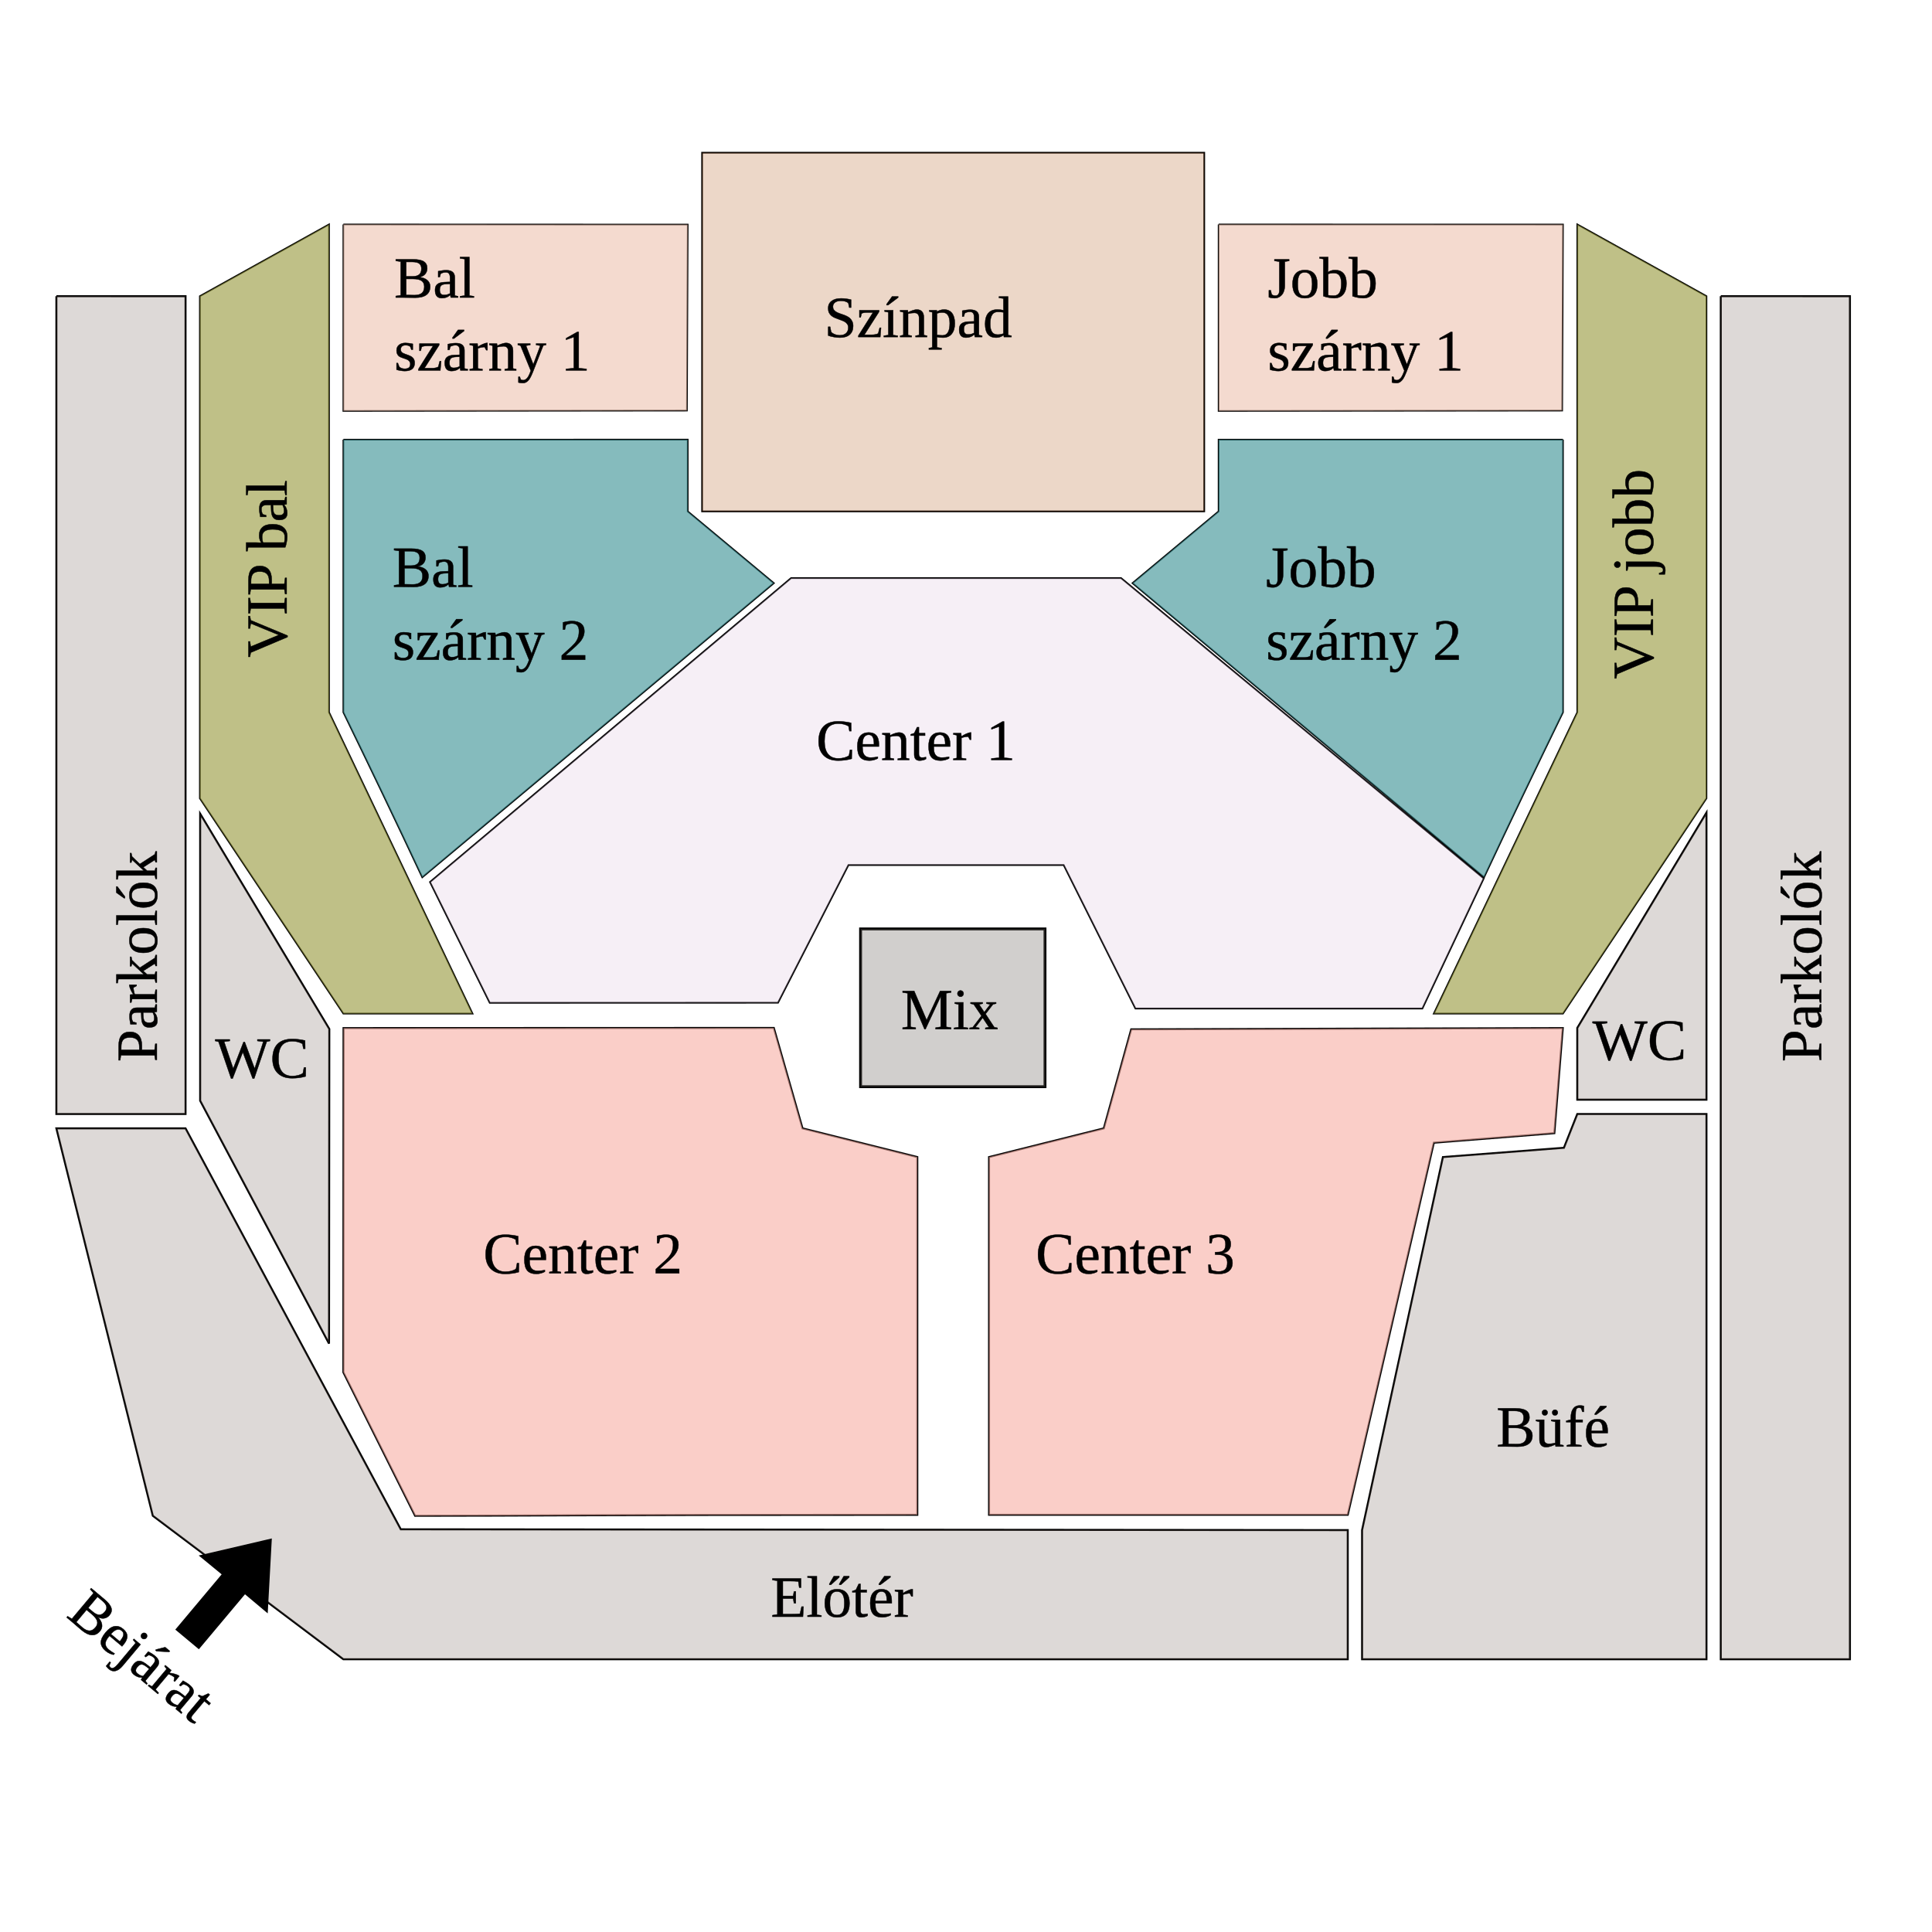
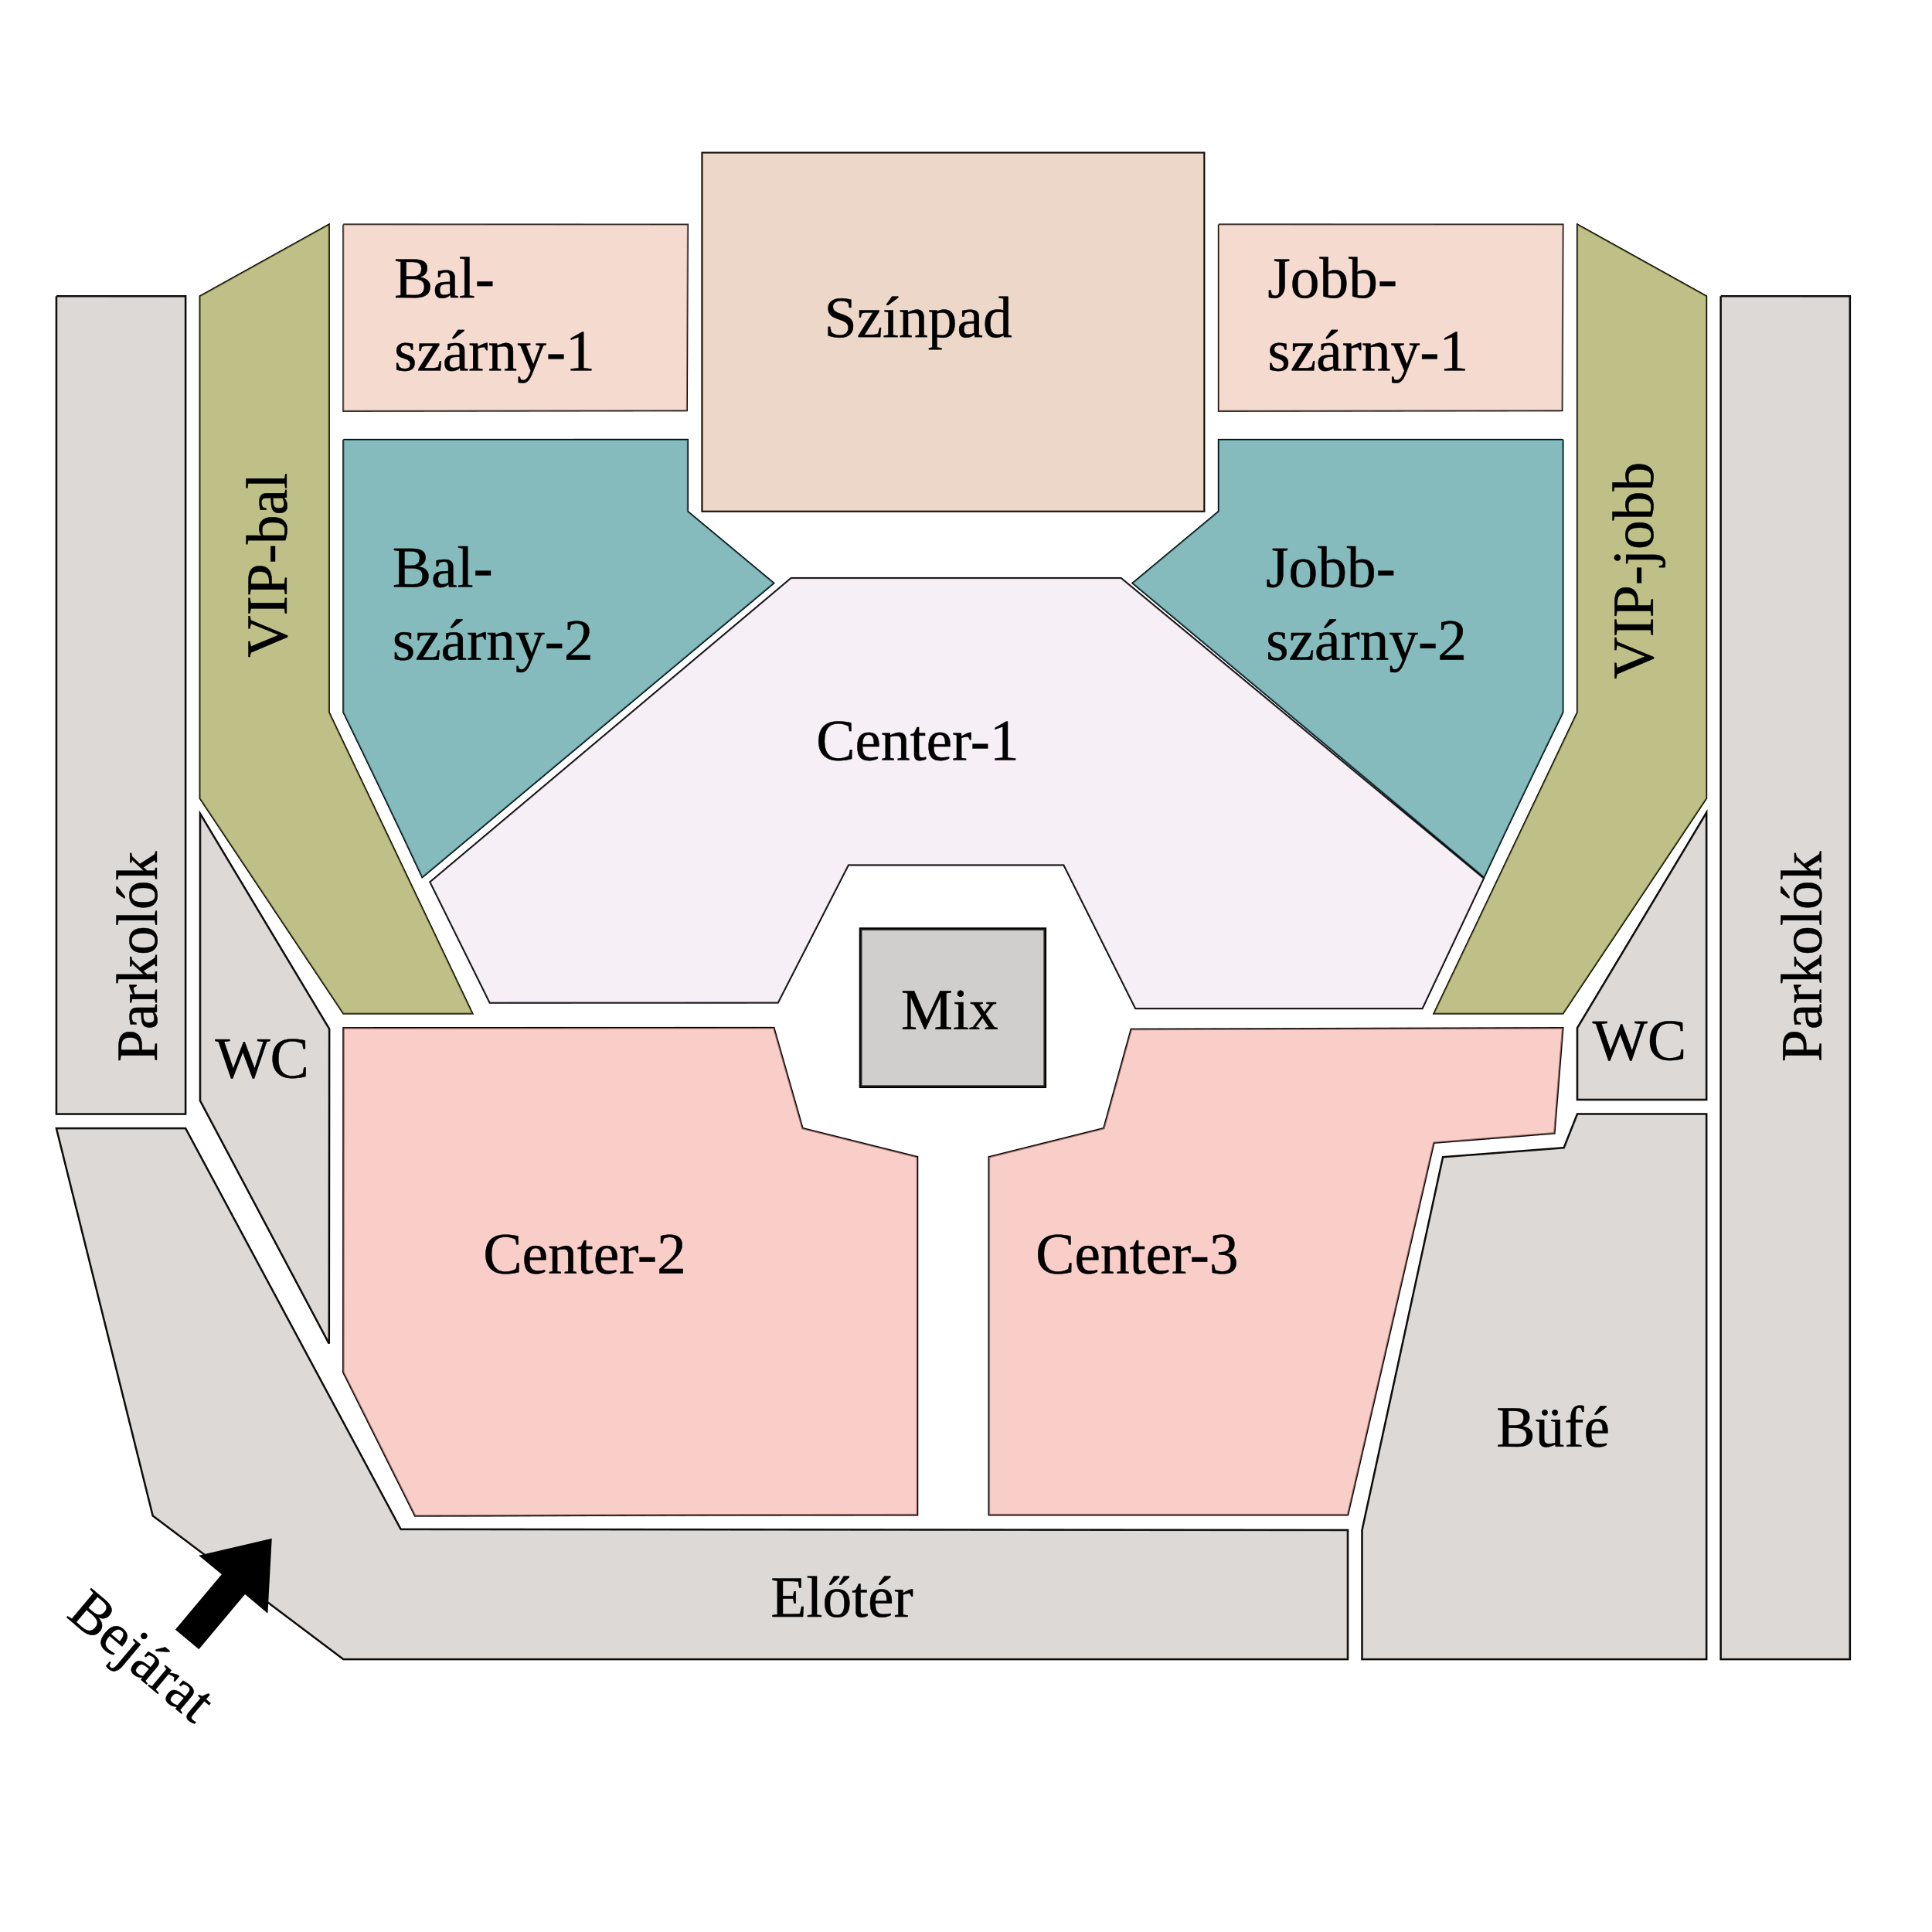
<svg xmlns="http://www.w3.org/2000/svg" width="158.75mm" height="158.75mm" viewBox="0 0 158.75 158.75" version="1.1" id="svg1">
  <defs id="defs1">
    <rect x="198.425" y="113.386" width="60.075" height="15.114" id="rect12" />
    <rect x="198.425" y="113.386" width="60.075" height="15.114" id="rect12-6" />
    <rect x="198.425" y="113.386" width="60.075" height="15.114" id="rect12-6-3" />
    <rect x="198.425" y="113.386" width="60.075" height="15.114" id="rect12-6-3-6" />
    <rect x="198.425" y="113.386" width="60.075" height="15.114" id="rect12-6-3-6-7" />
    <rect x="198.425" y="113.386" width="60.075" height="15.114" id="rect12-6-3-8" />
    <rect x="198.425" y="113.386" width="60.075" height="15.114" id="rect12-6-6" />
    <rect x="198.425" y="113.386" width="60.075" height="15.114" id="rect12-6-6-5" />
    <rect x="198.425" y="113.386" width="60.075" height="15.114" id="rect12-6-6-9" />
    <rect x="198.425" y="113.386" width="60.075" height="15.114" id="rect12-6-6-4" />
    <rect x="198.425" y="113.386" width="60.075" height="15.114" id="rect12-6-6-4-9" />
    <rect x="198.425" y="113.386" width="76.737" height="37.013" id="rect12-6-3-6-5-5-9" />
    <rect x="198.425" y="113.386" width="76.709" height="13.719" id="rect12-6-3-6-5-5-9-1" />
    <rect x="198.425" y="113.386" width="76.709" height="13.719" id="rect12-6-3-6-5-5-9-9" />
    <rect x="198.425" y="113.386" width="76.709" height="13.719" id="rect12-6-3-6-5-5-9-1-0" />
    <rect x="198.425" y="113.386" width="60.075" height="15.114" id="rect12-6-3-6-6-5" />
    <rect x="198.425" y="113.386" width="60.075" height="15.114" id="rect12-6-3-6-6-1-3" />
    <rect x="198.425" y="113.386" width="60.075" height="15.114" id="rect12-6-3-6-8" />
    <rect x="198.425" y="113.386" width="76.737" height="37.013" id="rect12-6-3-6-5-5-9-6" />
    <rect x="198.425" y="113.386" width="76.737" height="37.013" id="rect12-6-3-6-5-5-9-6-8" />
    <rect x="198.425" y="113.386" width="76.737" height="37.013" id="rect12-6-3-6-5-5-9-64" />
    <rect x="198.425" y="113.386" width="76.737" height="37.013" id="rect12-6-3-6-5-5-9-6-84" />
  </defs>
  <g id="layer1">
    <path style="fill:#b46024;fill-opacity:0.253;fill-rule:evenodd;stroke:#000000;stroke-width:0.137;paint-order:stroke markers fill" d="M 57.688,12.546 H 98.952 V 42.021 H 57.688 Z" id="szinpad" />
    <path style="fill:#409598;fill-opacity:0.64;fill-rule:evenodd;stroke:#000000;stroke-width:0.137;paint-order:stroke markers fill" d="m 28.214,36.126 28.295,-1.91e-4 -3e-6,5.895 7.074,5.895 -28.885,24.169 C 32.575,67.547 30.407,63.031 28.214,58.526 v -22.401" id="l2_bal_szarny_2" />
    <path style="fill:#409598;fill-opacity:0.64;fill-rule:evenodd;stroke:#000000;stroke-width:0.137;paint-order:stroke markers fill" d="m 128.427,36.126 -28.295,0.001 0,5.893 -7.074,5.895 28.885,24.169 c 2.123,-4.538 4.291,-9.054 6.484,-13.558 v -22.401" id="l2_jobb_szarny_2" />
    <path style="fill:#ecbfab;fill-opacity:0.573;fill-rule:evenodd;stroke:#000000;stroke-width:0.132;paint-order:stroke markers fill" d="m 28.212,18.443 28.298,0.009 -0.067,15.287 -28.231,0.028 V 18.443" id="l2_bal_szarny_1" />
    <path style="fill:#ecbfab;fill-opacity:0.573;fill-rule:evenodd;stroke:#000000;stroke-width:0.132;paint-order:stroke markers fill" d="m 100.131,18.443 28.298,0.006 -0.067,15.29 -28.231,0.028 V 18.443" id="l2_jobb_szarny_1" />
    <path d="m 65,47.5 -29.669,24.973 4.911,9.928 23.686,-0.007 5.788,-11.315 h 17.685 l 5.895,11.79 23.58,8.9e-5 5.041,-10.692 -29.8,-24.677 z" style="fill:#ddc1dd;fill-opacity:0.26;fill-rule:evenodd;stroke:#000000;stroke-width:0.137;paint-order:stroke markers fill" id="l2_center_1" />
    <path style="fill:#999a3e;fill-opacity:0.618;fill-rule:evenodd;stroke:#000000;stroke-width:0.137;paint-order:stroke markers fill" d="M 27.035,18.441 16.424,24.336 v 41.264 l 11.79,17.685 h 10.611 L 27.035,58.526 Z" id="l2_vip_bal" />
    <path style="fill:#999a3e;fill-opacity:0.618;fill-rule:evenodd;stroke:#000000;stroke-width:0.137;paint-order:stroke markers fill" d="m 129.606,18.441 10.611,5.895 v 41.264 l -11.79,17.685 h -10.611 l 11.79,-24.758 z" id="l2_vip_jobb" />
    <path d="M 75.373,124.469 V 95.075 l -9.432,-2.358 -2.358,-8.253 -35.355,0.012 -0.014,28.284 5.895,11.79 c 9.432,0 11.965,-0.08 41.264,-0.08 z" style="fill:#f6aea5;fill-opacity:0.613;fill-rule:evenodd;stroke:#000000;stroke-width:0.163;paint-order:stroke markers fill" id="l2_center_2" />
    <path d="m 92.951,84.579 -2.251,8.138 -9.432,2.358 V 124.469 H 110.742 l 7.073,-30.573 9.903,-0.786 0.693,-8.634 z" style="fill:#f6aea5;fill-opacity:0.613;fill-rule:evenodd;stroke:#000000;stroke-width:0.163;paint-order:stroke markers fill" id="l2_center_3" />
    <rect style="fill:#716b67;fill-opacity:0.328;fill-rule:evenodd;stroke:#000000;stroke-width:0.236;stroke-dasharray:none;paint-order:stroke markers fill" id="rect11" width="15.153" height="12.963" x="70.713" y="76.329" />
    <text xml:space="preserve" transform="matrix(0,-0.3992791,0.3992791,0,-26.09139,133.2566)" id="text12" style="white-space:pre;shape-inside:url(#rect12);display:inline;fill:#000000;fill-opacity:1;fill-rule:evenodd;stroke:#000000;stroke-width:0.076;stroke-dasharray:none;stroke-opacity:1;paint-order:stroke markers fill">
-       <tspan x="198.426" y="124.335" id="tspan1">VIP bal</tspan>
+       <tspan x="198.426" y="124.335" id="tspan9">VIP-bal</tspan>
    </text>
    <text xml:space="preserve" transform="matrix(0,-0.3992791,0.3992791,0,86.17274,135.0241)" id="text12-6" style="white-space:pre;shape-inside:url(#rect12-6);display:inline;fill:#000000;fill-opacity:1;fill-rule:evenodd;stroke:#000000;stroke-width:0.076;stroke-dasharray:none;stroke-opacity:1;paint-order:stroke markers fill">
-       <tspan x="198.426" y="124.335" id="tspan2">VIP jobb</tspan>
+       <tspan x="198.426" y="124.335" id="tspan11">VIP-jobb</tspan>
    </text>
    <text xml:space="preserve" transform="matrix(0.3992791,0,0,0.3992791,-12.16324,12.8026)" id="text12-6-6" style="white-space:pre;shape-inside:url(#rect12-6-3);display:inline;fill:#000000;fill-opacity:1;fill-rule:evenodd;stroke:#000000;stroke-width:0.076;stroke-dasharray:none;stroke-opacity:1;paint-order:stroke markers fill">
-       <tspan x="198.426" y="124.335" id="tspan3">Center 1</tspan>
+       <tspan x="198.426" y="124.335" id="tspan13">Center-1</tspan>
    </text>
    <text xml:space="preserve" transform="matrix(0.3992791,0,0,0.3992791,-11.49647,-21.95131)" id="text12-6-6-7" style="white-space:pre;shape-inside:url(#rect12-6-3-8);display:inline;fill:#000000;fill-opacity:1;fill-rule:evenodd;stroke:#000000;stroke-width:0.076;stroke-dasharray:none;stroke-opacity:1;paint-order:stroke markers fill">
-       <tspan x="198.426" y="124.335" id="tspan4">Színpad</tspan>
+       <tspan x="198.426" y="124.335" id="tspan15">Színpad</tspan>
    </text>
    <text xml:space="preserve" transform="matrix(0.3992791,0,0,0.3992791,-39.52207,54.98056)" id="text12-6-6-8" style="white-space:pre;shape-inside:url(#rect12-6-3-6);display:inline;fill:#000000;fill-opacity:1;fill-rule:evenodd;stroke:#000000;stroke-width:0.076;stroke-dasharray:none;stroke-opacity:1;paint-order:stroke markers fill">
-       <tspan x="198.426" y="124.335" id="tspan5">Center 2</tspan>
+       <tspan x="198.426" y="124.335" id="tspan23">Center-2</tspan>
    </text>
    <text xml:space="preserve" transform="matrix(0.3992791,0,0,0.3992791,5.868305,54.98056)" id="text12-6-6-8-4" style="white-space:pre;shape-inside:url(#rect12-6-3-6-8);display:inline;fill:#000000;fill-opacity:1;fill-rule:evenodd;stroke:#000000;stroke-width:0.076;stroke-dasharray:none;stroke-opacity:1;paint-order:stroke markers fill">
-       <tspan x="198.426" y="124.335" id="tspan6">Center 3</tspan>
+       <tspan x="198.426" y="124.335" id="tspan24">Center-3</tspan>
    </text>
    <text xml:space="preserve" transform="matrix(0.3992791,0,0,0.3992791,-5.195871,34.91961)" id="text12-6-6-8-9" style="white-space:pre;shape-inside:url(#rect12-6-3-6-7);display:inline;fill:#000000;fill-opacity:1;fill-rule:evenodd;stroke:#000000;stroke-width:0.076;stroke-dasharray:none;stroke-opacity:1;paint-order:stroke markers fill">
-       <tspan x="198.426" y="124.335" id="tspan7">Mix</tspan>
+       <tspan x="198.426" y="124.335" id="tspan25">Mix</tspan>
    </text>
    <text xml:space="preserve" transform="matrix(0.3992791,0,0,0.3992791,-46.84316,-25.19528)" id="text12-6-6-8-6-2-3" style="white-space:pre;shape-inside:url(#rect12-6-3-6-5-5-9);display:inline;fill:#000000;fill-opacity:1;fill-rule:evenodd;stroke:#000000;stroke-width:0.076;stroke-dasharray:none;stroke-opacity:1;paint-order:stroke markers fill">
-       <tspan x="198.426" y="124.335" id="tspan8">Bal 
+       <tspan x="198.426" y="124.335" id="tspan26">Bal-
</tspan>
-       <tspan x="198.426" y="139.335" id="tspan9">szárny 1
+       <tspan x="198.426" y="139.335" id="tspan27">szárny-1
</tspan>
    </text>
    <text xml:space="preserve" transform="matrix(0.3992791,0,0,0.3992791,-46.98328,-1.426032)" id="text12-6-6-8-6-2-3-9" style="white-space:pre;shape-inside:url(#rect12-6-3-6-5-5-9-6);display:inline;fill:#000000;fill-opacity:1;fill-rule:evenodd;stroke:#000000;stroke-width:0.076;stroke-dasharray:none;stroke-opacity:1;paint-order:stroke markers fill">
-       <tspan x="198.426" y="124.335" id="tspan10">Bal 
+       <tspan x="198.426" y="124.335" id="tspan28">Bal-
</tspan>
-       <tspan x="198.426" y="139.335" id="tspan11">szárny 2
+       <tspan x="198.426" y="139.335" id="tspan29">szárny-2
</tspan>
    </text>
    <text xml:space="preserve" transform="matrix(0.3992791,0,0,0.3992791,24.93468,-25.19513)" id="text12-6-6-8-6-2-3-3" style="white-space:pre;shape-inside:url(#rect12-6-3-6-5-5-9-64);display:inline;fill:#000000;fill-opacity:1;fill-rule:evenodd;stroke:#000000;stroke-width:0.076;stroke-dasharray:none;stroke-opacity:1;paint-order:stroke markers fill">
-       <tspan x="198.426" y="124.335" id="tspan12">Jobb
- </tspan>
-       <tspan x="198.426" y="139.335" id="tspan13">szárny 1
+       <tspan x="198.426" y="124.335" id="tspan30">Jobb-</tspan>
+       <tspan x="198.426" y="139.335" id="tspan31">szárny-1
</tspan>
    </text>
    <text xml:space="preserve" transform="matrix(0.3992791,0,0,0.3992791,24.79455,-1.425886)" id="text12-6-6-8-6-2-3-9-7" style="white-space:pre;shape-inside:url(#rect12-6-3-6-5-5-9-6-84);display:inline;fill:#000000;fill-opacity:1;fill-rule:evenodd;stroke:#000000;stroke-width:0.076;stroke-dasharray:none;stroke-opacity:1;paint-order:stroke markers fill">
-       <tspan x="198.426" y="124.335" id="tspan14">Jobb 
- </tspan>
-       <tspan x="198.426" y="139.335" id="tspan15">szárny 2
+       <tspan x="198.426" y="124.335" id="tspan32">Jobb-</tspan>
+       <tspan x="198.426" y="139.335" id="tspan33">szárny-2
</tspan>
    </text>
    <path style="fill:#786a60;fill-opacity:0.253;fill-rule:evenodd;stroke:#000000;stroke-width:0.163;stroke-dasharray:none;stroke-opacity:1;paint-order:stroke markers fill" d="m 140.216,66.779 -10.611,17.685 v 5.895 h 10.611 z" id="path12" />
    <text xml:space="preserve" transform="matrix(0.3992791,0,0,0.3992791,51.62412,37.43509)" id="text12-6-7" style="white-space:pre;shape-inside:url(#rect12-6-6);display:inline;fill:#000000;fill-opacity:1;fill-rule:evenodd;stroke:#000000;stroke-width:0.076;stroke-dasharray:none;stroke-opacity:1;paint-order:stroke markers fill">
-       <tspan x="198.426" y="124.335" id="tspan16">WC</tspan>
+       <tspan x="198.426" y="124.335" id="tspan34">WC</tspan>
    </text>
    <path style="fill:#786a60;fill-opacity:0.253;fill-rule:evenodd;stroke:#000000;stroke-width:0.163;stroke-dasharray:none;stroke-opacity:1;paint-order:stroke markers fill" d="M 16.448,66.864 27.058,84.549 27.035,110.401 16.448,90.444 Z" id="path12-1" />
    <text xml:space="preserve" transform="matrix(0.3992791,0,0,0.3992791,-61.55336,38.90246)" id="text12-6-7-0" style="white-space:pre;shape-inside:url(#rect12-6-6-5);display:inline;fill:#000000;fill-opacity:1;fill-rule:evenodd;stroke:#000000;stroke-width:0.076;stroke-dasharray:none;stroke-opacity:1;paint-order:stroke markers fill">
-       <tspan x="198.426" y="124.335" id="tspan17">WC</tspan>
+       <tspan x="198.426" y="124.335" id="tspan35">WC</tspan>
    </text>
    <path style="fill:#786a60;fill-opacity:0.253;fill-rule:evenodd;stroke:#000000;stroke-width:0.163;stroke-dasharray:none;stroke-opacity:1;paint-order:stroke markers fill" d="m 111.921,125.728 6.643,-30.653 9.942,-0.762 1.1,-2.775 h 10.611 v 44.801 h -28.295 z" id="path13" />
    <text xml:space="preserve" transform="matrix(0.3992791,0,0,0.3992791,43.72796,69.2159)" id="text12-6-7-5" style="white-space:pre;shape-inside:url(#rect12-6-6-9);display:inline;fill:#000000;fill-opacity:1;fill-rule:evenodd;stroke:#000000;stroke-width:0.076;stroke-dasharray:none;stroke-opacity:1;paint-order:stroke markers fill">
-       <tspan x="198.426" y="124.335" id="tspan18">Büfé</tspan>
+       <tspan x="198.426" y="124.335" id="tspan36">Büfé</tspan>
    </text>
    <path style="fill:#786a60;fill-opacity:0.253;fill-rule:evenodd;stroke:#000000;stroke-width:0.163;stroke-dasharray:none;stroke-opacity:1;paint-order:stroke markers fill" d="M 4.634,24.336 V 91.538 H 15.245 l 0,-67.198 -10.611,-0.003" id="path16" />
    <text xml:space="preserve" transform="matrix(0,-0.3992791,0.3992791,0,-36.75739,166.485)" id="text12-6-7-6" style="white-space:pre;shape-inside:url(#rect12-6-6-4);display:inline;fill:#000000;fill-opacity:1;fill-rule:evenodd;stroke:#000000;stroke-width:0.076;stroke-dasharray:none;stroke-opacity:1;paint-order:stroke markers fill">
-       <tspan x="198.426" y="124.335" id="tspan19">Parkolók</tspan>
+       <tspan x="198.426" y="124.335" id="tspan37">Parkolók</tspan>
    </text>
    <path style="fill:#786a60;fill-opacity:0.253;fill-rule:evenodd;stroke:#000000;stroke-width:0.163;stroke-dasharray:none;stroke-opacity:1;paint-order:stroke markers fill" d="M 141.395,24.336 V 136.339 h 10.611 l 0,-112 -10.611,-0.002" id="path16-4" />
    <text xml:space="preserve" transform="matrix(0,-0.3992791,0.3992791,0,100.0036,166.485)" id="text12-6-7-6-4" style="white-space:pre;shape-inside:url(#rect12-6-6-4-9);display:inline;fill:#000000;fill-opacity:1;fill-rule:evenodd;stroke:#000000;stroke-width:0.076;stroke-dasharray:none;stroke-opacity:1;paint-order:stroke markers fill">
-       <tspan x="198.426" y="124.335" id="tspan20">Parkolók</tspan>
+       <tspan x="198.426" y="124.335" id="tspan38">Parkolók</tspan>
    </text>
    <path id="rect13" style="fill:#786a60;fill-opacity:0.253;fill-rule:evenodd;stroke:#000000;stroke-width:0.163;paint-order:stroke markers fill" d="m 15.245,92.717 17.685,32.944 77.812,0.067 v 10.611 H 28.214 L 12.557,124.549 4.634,92.717 Z" />
    <text xml:space="preserve" transform="matrix(0.3992791,0,0,0.3992791,-15.89525,83.19842)" id="text12-6-6-8-98" style="white-space:pre;shape-inside:url(#rect12-6-3-6-6-5);display:inline;fill:#000000;fill-opacity:1;fill-rule:evenodd;stroke:#000000;stroke-width:0.076;stroke-dasharray:none;stroke-opacity:1;paint-order:stroke markers fill">
-       <tspan x="198.426" y="124.335" id="tspan21">Előtér</tspan>
+       <tspan x="198.426" y="124.335" id="tspan39">Előtér</tspan>
    </text>
    <text xml:space="preserve" transform="matrix(0.3058656,0.2566517,-0.2566517,0.3058656,-23.40972,43.85617)" id="text12-6-6-8-98-9" style="white-space:pre;shape-inside:url(#rect12-6-3-6-6-1-3);display:inline;fill:#000000;fill-opacity:1;fill-rule:evenodd;stroke:#000000;stroke-width:0.076;stroke-dasharray:none;stroke-opacity:1;paint-order:stroke markers fill">
-       <tspan x="198.426" y="124.335" id="tspan22">Bejárat</tspan>
+       <tspan x="198.426" y="124.335" id="tspan40">Bejárat</tspan>
    </text>
    <path style="fill:#000000;fill-opacity:1;fill-rule:evenodd;stroke:#000000;stroke-width:0.163;stroke-dasharray:none;stroke-opacity:1;paint-order:stroke markers fill" d="m 14.519,133.893 1.812,1.509 3.789,-4.516 1.806,1.516 0.322,-5.886 -5.741,1.339 1.822,1.497 z" id="path15" />
  </g>
</svg>
